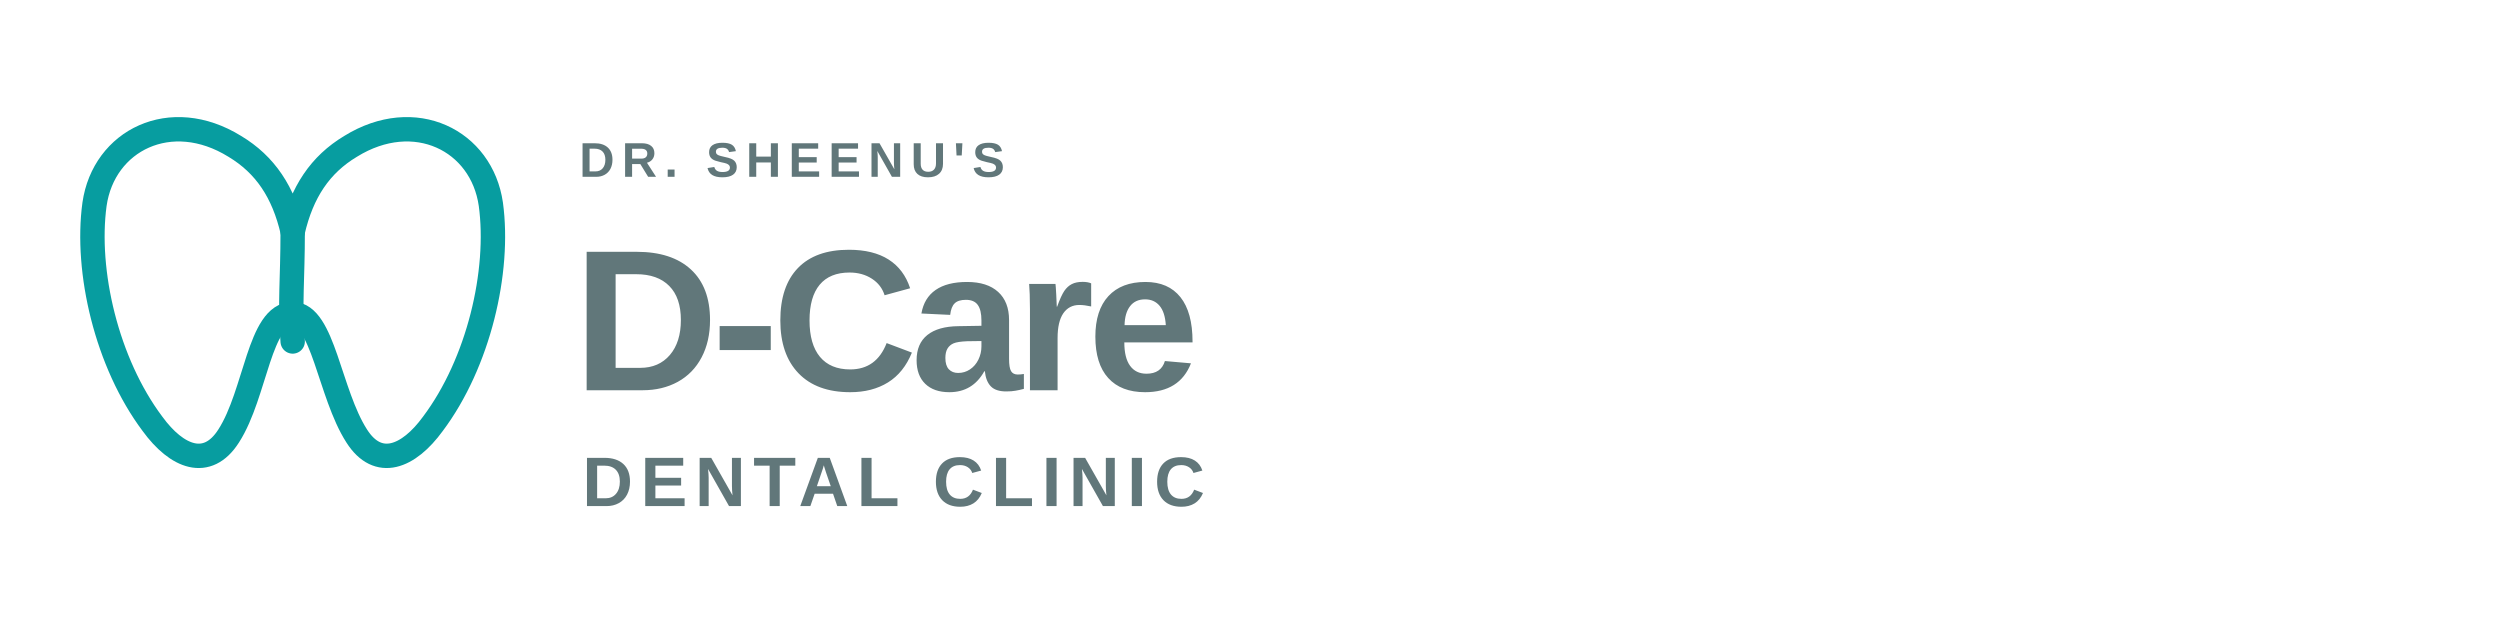
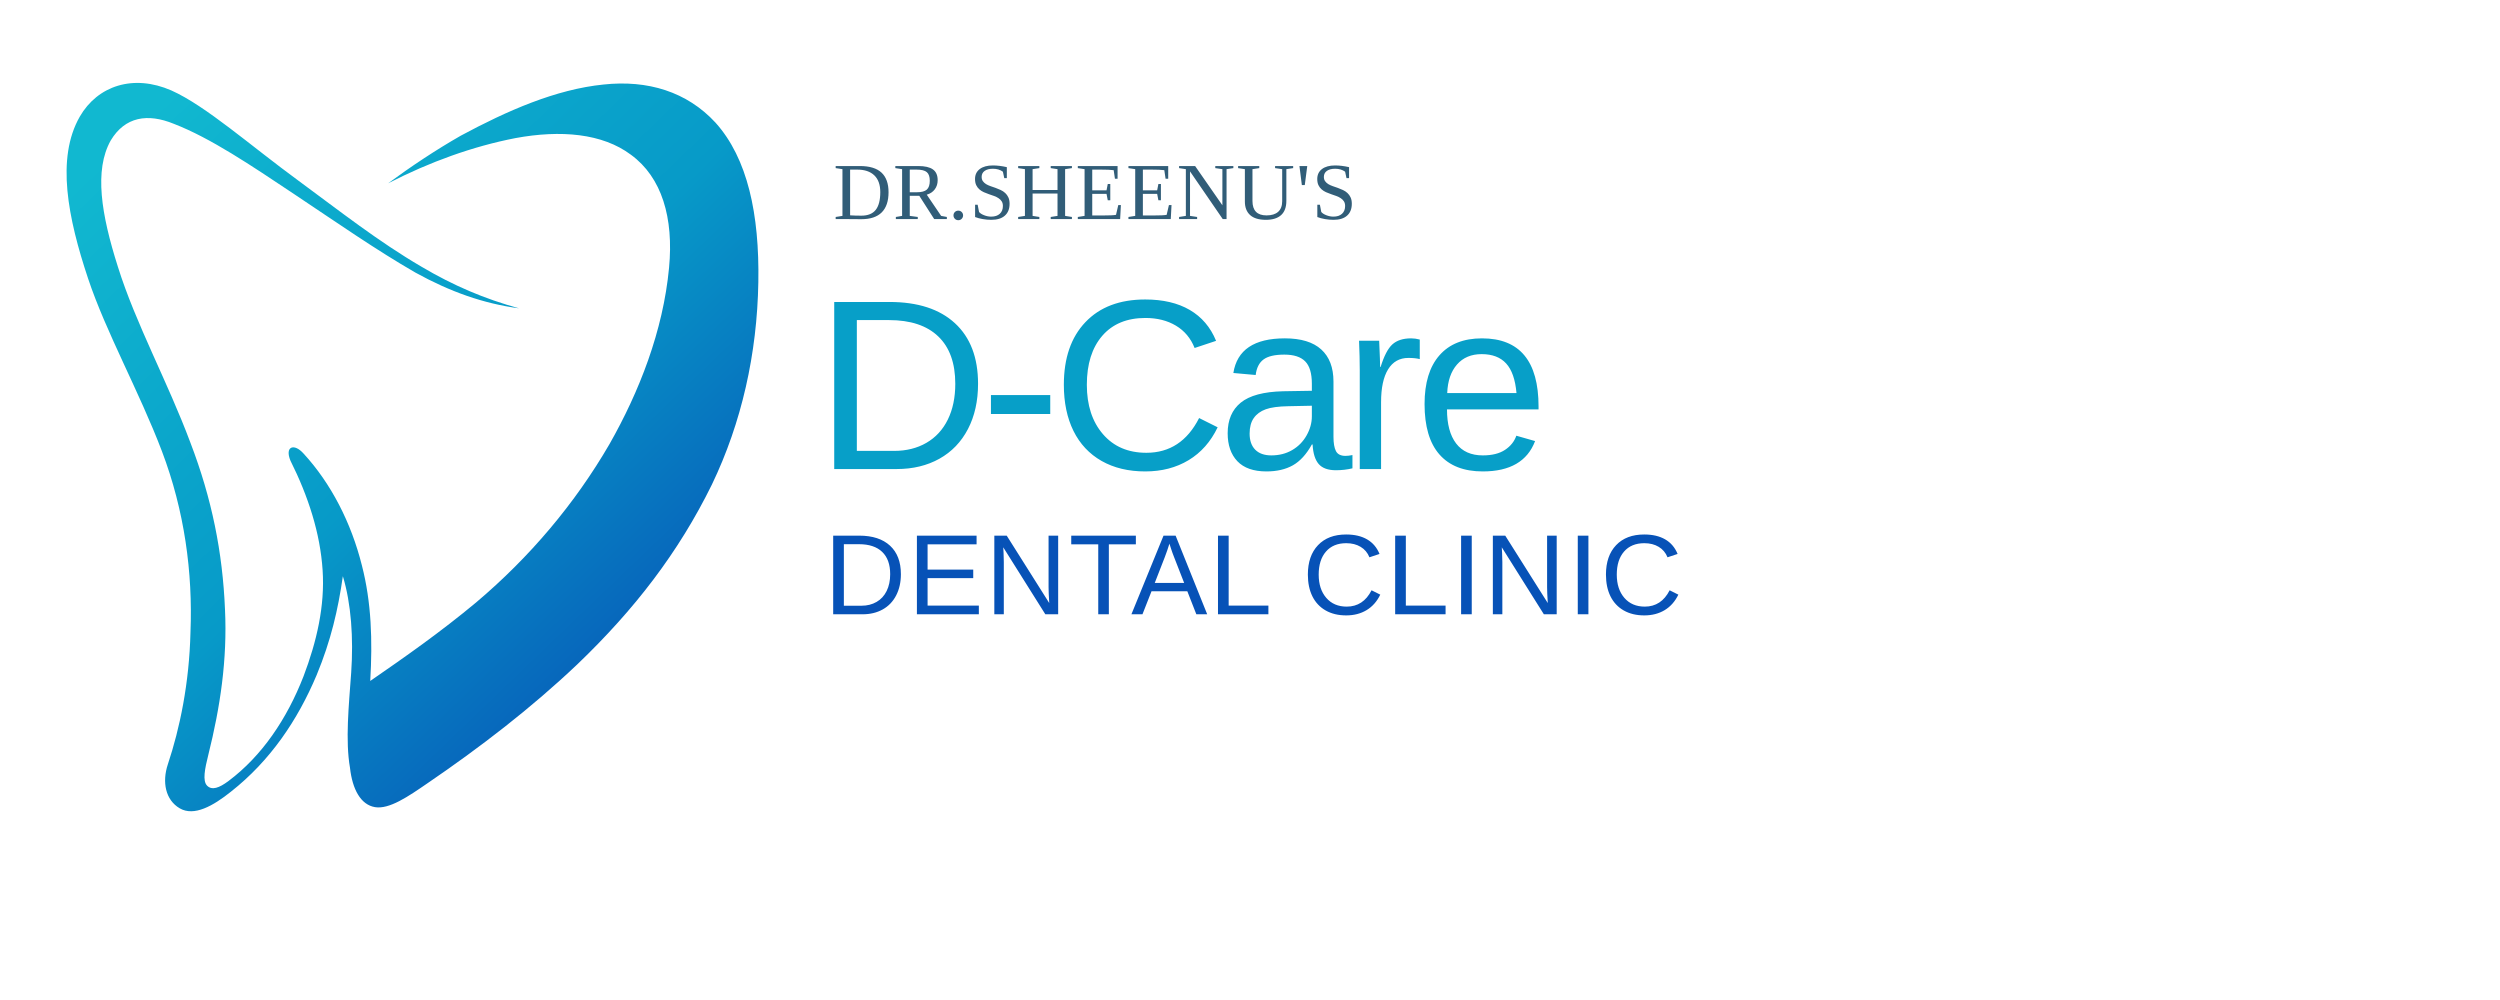
- <svg xmlns="http://www.w3.org/2000/svg" viewBox="0 0 820 210" role="img" aria-labelledby="title desc">
-   <g fill="none" stroke="#079da0" stroke-width="8" stroke-linecap="round" stroke-linejoin="round">
-     <path d="         M77 48         C56 35 34 46 31 67         C28 89 35 119 50 139         C58 150 68 154 75 143         C84 129 85 103 96 103         C106 103 108 129 117 143         C124 154 134 150 142 139         C157 119 164 89 161 67         C158 46 136 35 115 48         C105 54 99 63 96 76         C93 63 87 54 77 48         Z       " />
-     <path d="         M96 76         C96 92 95 99 96 112       " />
+ <svg xmlns="http://www.w3.org/2000/svg" viewBox="0 0 1050 420" role="img" aria-labelledby="title desc">
+   <defs>
+     <linearGradient id="toothGradient" x1="70" y1="120" x2="540" y2="610" gradientUnits="userSpaceOnUse">
+       <stop offset="0" stop-color="#11B8D0" />
+       <stop offset="0.52" stop-color="#079AC8" />
+       <stop offset="1" stop-color="#0752B7" />
+     </linearGradient>
+     <linearGradient id="wordGradient" x1="390" y1="130" x2="900" y2="300" gradientUnits="userSpaceOnUse">
+       <stop offset="0" stop-color="#079FC8" />
+       <stop offset="1" stop-color="#0752B7" />
+     </linearGradient>
+   </defs>
+   <g transform="translate(20,-5) scale(.50)">
+     <path fill="url(#toothGradient)" d="         M104 86         C72 72 42 82 27 108         C7 143 17 193 34 244         C49 289 77 339 96 389         C115 439 122 491 120 541         C119 584 111 622 101 652         C96 667 99 682 111 689         C123 696 139 687 154 675         C187 649 210 615 226 577         C238 548 244 522 248 494          C255 517 257 546 255 575         C253 603 250 632 254 655         C256 673 263 686 275 688         C287 690 303 679 319 668         C363 638 406 605 445 568         C493 522 530 474 558 417         C583 365 596 307 597 247         C598 190 588 143 561 113         C537 87 504 77 467 81         C427 85 386 103 347 124         C326 136 305 150 286 164          C321 146 357 133 393 126         C431 119 466 122 490 140         C516 159 526 193 522 235         C517 288 497 339 472 383         C443 433 405 478 360 516         C330 541 300 562 271 582          C273 548 272 516 264 485         C255 449 238 416 215 391         C207 382 199 385 204 397         C219 427 229 458 231 489         C233 519 226 549 215 578         C201 614 180 645 152 666         C144 672 138 674 134 670         C130 666 132 656 135 644         C145 604 151 564 149 522         C147 474 138 429 120 382         C101 331 74 282 59 234         C45 190 39 153 53 128         C65 108 84 105 106 114          C137 126 171 149 207 173         C243 197 276 220 309 239         C338 255 366 265 396 269         C367 261 341 250 314 234         C278 213 245 187 211 162         C170 132 133 99 104 86         Z       " />
  </g>
-   <g fill="#61777a" font-family="Arial, Helvetica, sans-serif">
-     <text x="190" y="58" font-size="16" font-weight="700" letter-spacing="2.4">
-       DR. SHEENU'S
+   <g transform="translate(350,92)">
+     <text x="0" y="0" fill="#315D78" font-family="Georgia, 'Times New Roman', serif" font-size="34" font-weight="400" letter-spacing="0.5">
+       DR.SHEENU'S
    </text>
-     <text x="188" y="128" font-size="66" font-weight="700" letter-spacing="-2.2">
+     <text x="-8" y="105" fill="url(#wordGradient)" font-family="Arial, Helvetica, sans-serif" font-size="102" font-weight="400" letter-spacing="-4">
      D-Care
    </text>
-     <text x="191" y="166" font-size="23" font-weight="700" letter-spacing="2.5">
+     <text x="-4" y="166" fill="#0752B7" font-family="Arial, Helvetica, sans-serif" font-size="48" font-weight="400" letter-spacing="0.5">
      DENTAL CLINIC
    </text>
  </g>
</svg>
